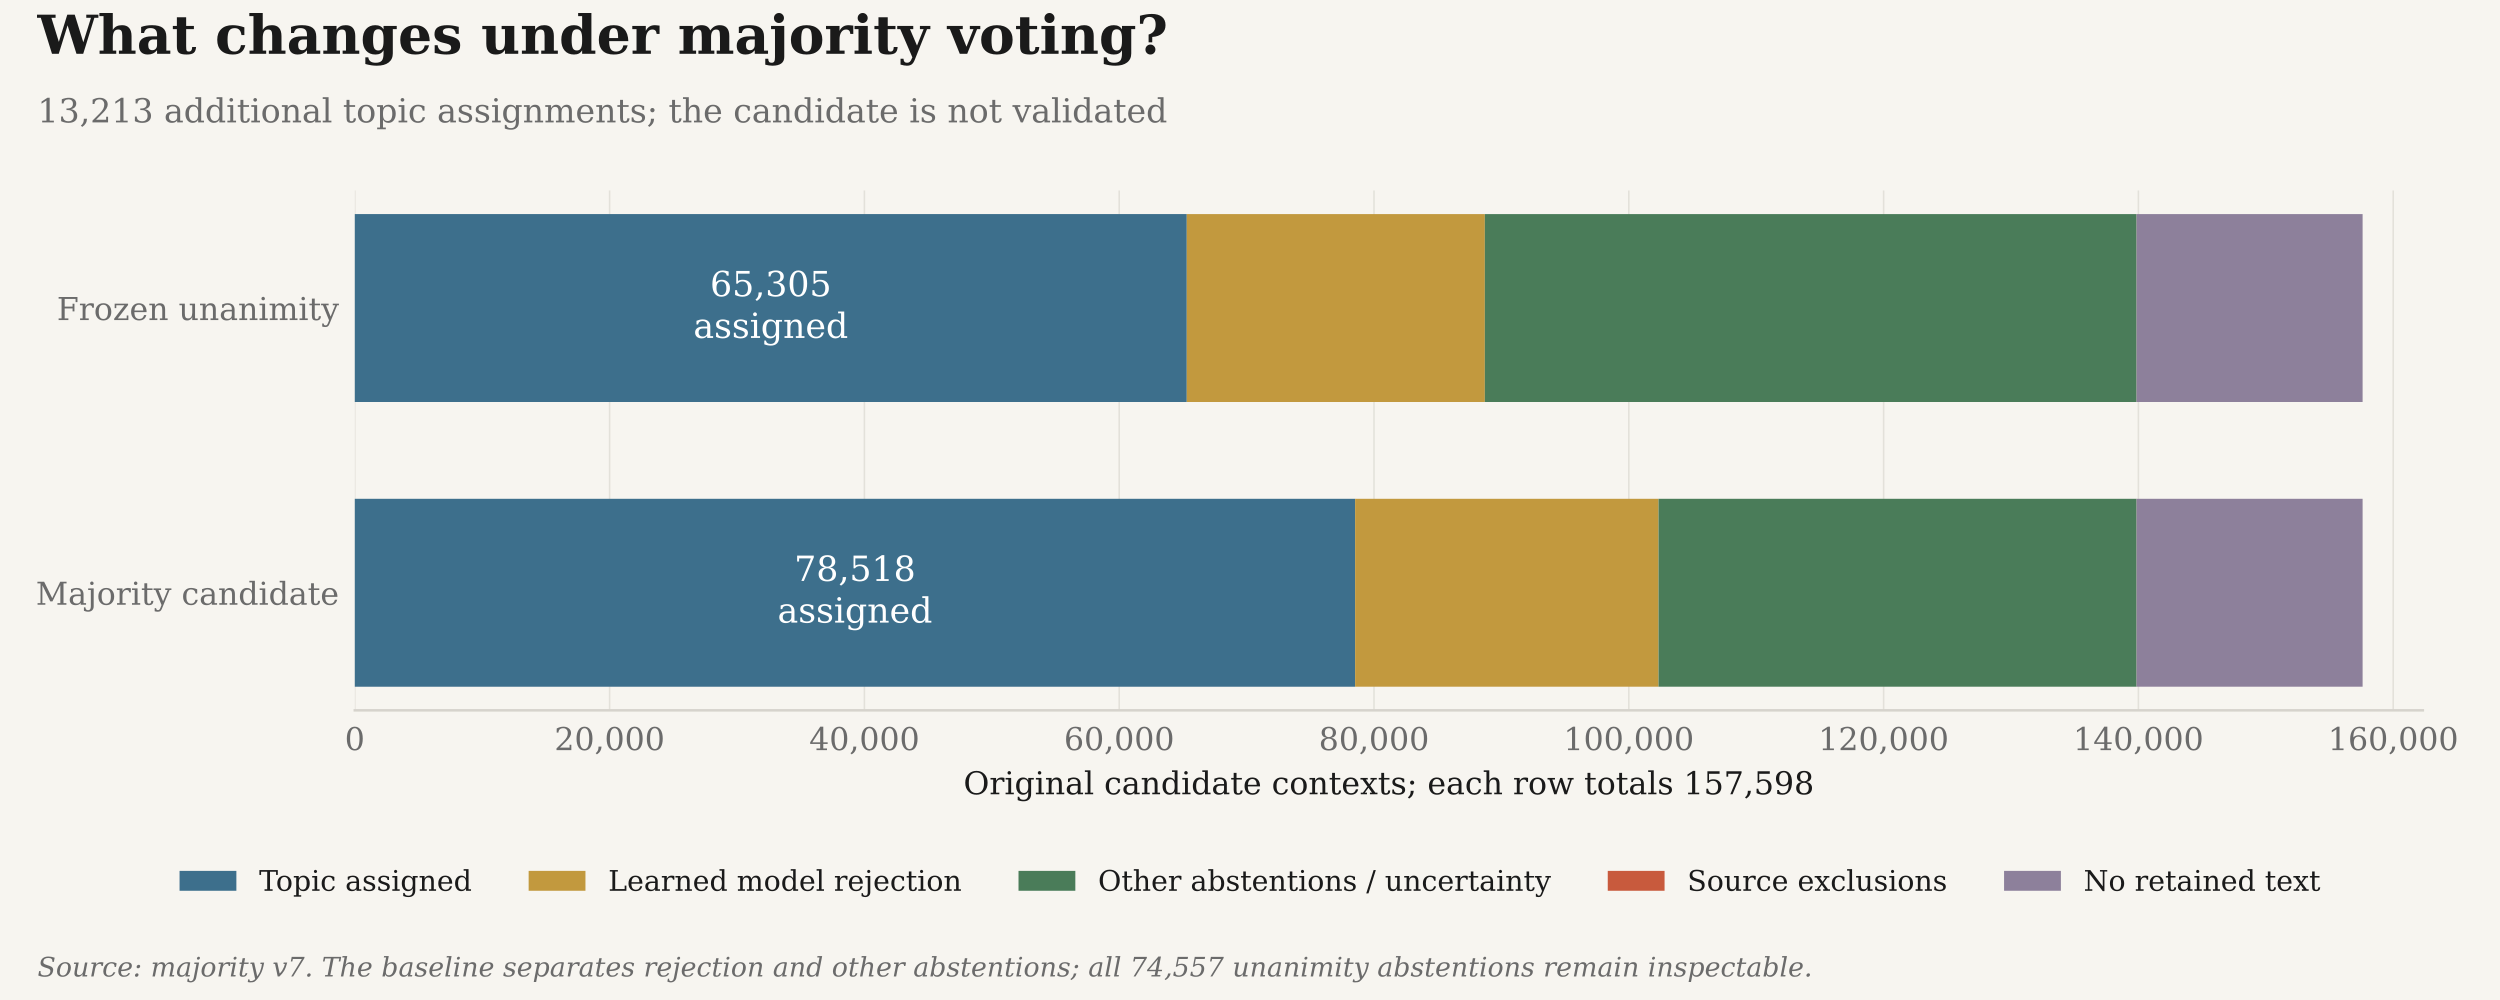
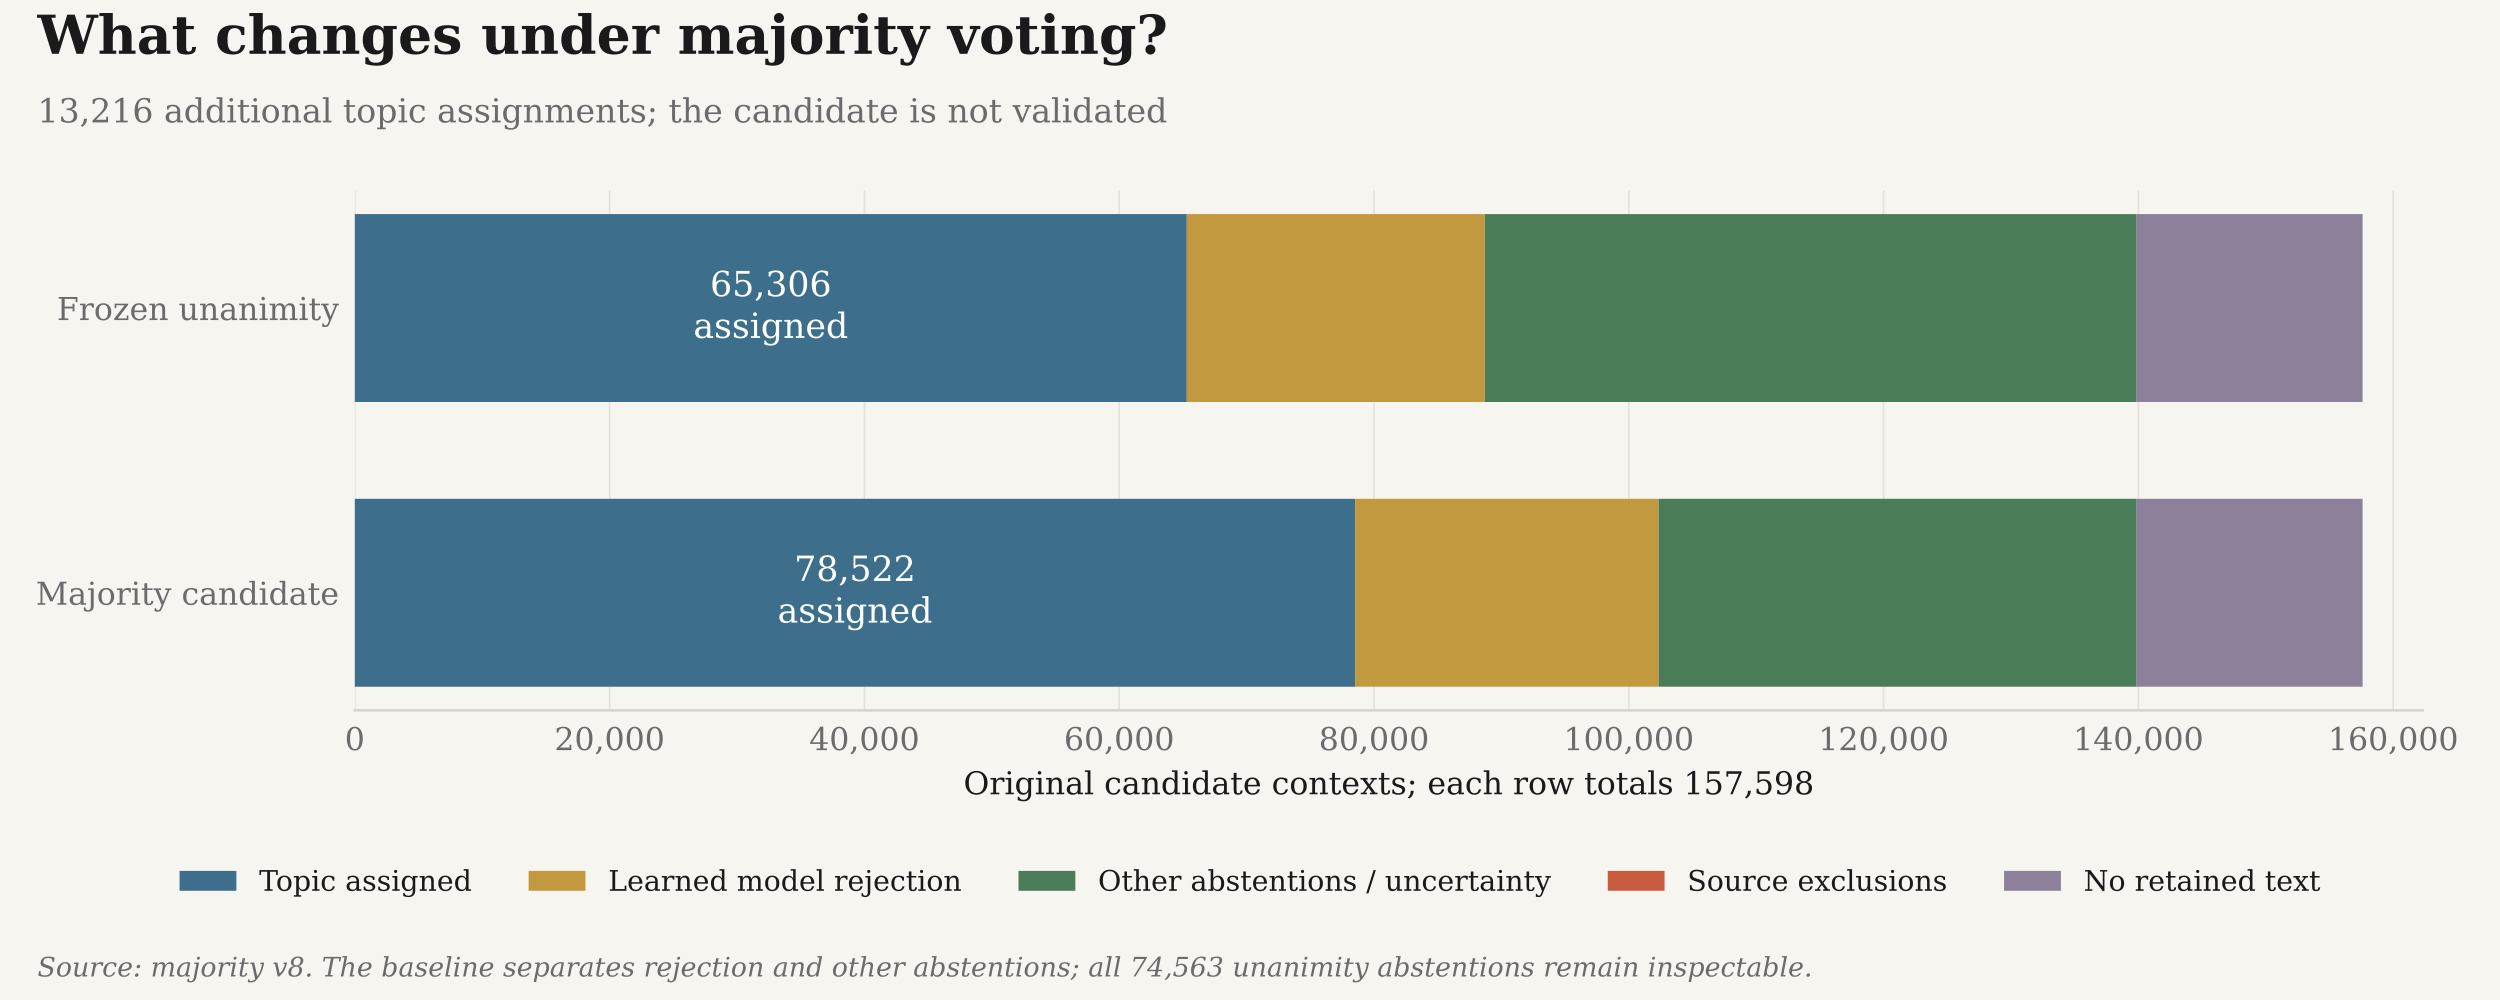
<svg xmlns="http://www.w3.org/2000/svg" width="792pt" height="316.8pt" viewBox="0 0 792 316.8" version="1.1">
  <defs>
    <style type="text/css">*{stroke-linejoin: round; stroke-linecap: butt}</style>
  </defs>
  <g id="figure_1">
    <g id="patch_1">
      <path d="M 0 316.8  L 792 316.8  L 792 0  L 0 0  z " style="fill: #f7f5f0" />
    </g>
    <g id="axes_1">
      <g id="patch_2">
        <path d="M 112.4 225.034  L 767.555 225.034  L 767.555 60.338  L 112.4 60.338  z " style="fill: #f7f5f0" />
      </g>
      <g id="matplotlib.axis_1">
        <g id="xtick_1">
          <g id="line2d_1">
            <path d="M 112.4 225.034  L 112.4 60.338  " clip-path="url(#p4971a127e6)" style="fill: none; stroke: #d6d3cc; stroke-opacity: 0.6; stroke-width: 0.5; stroke-linecap: square" />
          </g>
          <g id="line2d_2" />
          <g id="text_1">
            <text style="font-size: 10px; font-family: 'DejaVu Serif', 'Bitstream Vera Serif', 'Computer Modern Roman', 'New Century Schoolbook', 'Century Schoolbook L', 'Utopia', 'ITC Bookman', 'Bookman', 'Nimbus Roman No9 L', 'Times New Roman', 'Times', 'Palatino', 'Charter', serif; text-anchor: middle; fill: #6b6b6b" x="112.4" y="237.632" transform="rotate(-0 112.4 237.6316)">0</text>
          </g>
        </g>
        <g id="xtick_2">
          <g id="line2d_3">
            <path d="M 193.121 225.034  L 193.121 60.338  " clip-path="url(#p4971a127e6)" style="fill: none; stroke: #d6d3cc; stroke-opacity: 0.6; stroke-width: 0.5; stroke-linecap: square" />
          </g>
          <g id="line2d_4" />
          <g id="text_2">
            <text style="font-size: 10px; font-family: 'DejaVu Serif', 'Bitstream Vera Serif', 'Computer Modern Roman', 'New Century Schoolbook', 'Century Schoolbook L', 'Utopia', 'ITC Bookman', 'Bookman', 'Nimbus Roman No9 L', 'Times New Roman', 'Times', 'Palatino', 'Charter', serif; text-anchor: middle; fill: #6b6b6b" x="193.121" y="237.632" transform="rotate(-0 193.1209 237.6316)">20,000</text>
          </g>
        </g>
        <g id="xtick_3">
          <g id="line2d_5">
            <path d="M 273.842 225.034  L 273.842 60.338  " clip-path="url(#p4971a127e6)" style="fill: none; stroke: #d6d3cc; stroke-opacity: 0.6; stroke-width: 0.5; stroke-linecap: square" />
          </g>
          <g id="line2d_6" />
          <g id="text_3">
            <text style="font-size: 10px; font-family: 'DejaVu Serif', 'Bitstream Vera Serif', 'Computer Modern Roman', 'New Century Schoolbook', 'Century Schoolbook L', 'Utopia', 'ITC Bookman', 'Bookman', 'Nimbus Roman No9 L', 'Times New Roman', 'Times', 'Palatino', 'Charter', serif; text-anchor: middle; fill: #6b6b6b" x="273.842" y="237.632" transform="rotate(-0 273.8419 237.6316)">40,000</text>
          </g>
        </g>
        <g id="xtick_4">
          <g id="line2d_7">
            <path d="M 354.563 225.034  L 354.563 60.338  " clip-path="url(#p4971a127e6)" style="fill: none; stroke: #d6d3cc; stroke-opacity: 0.6; stroke-width: 0.5; stroke-linecap: square" />
          </g>
          <g id="line2d_8" />
          <g id="text_4">
            <text style="font-size: 10px; font-family: 'DejaVu Serif', 'Bitstream Vera Serif', 'Computer Modern Roman', 'New Century Schoolbook', 'Century Schoolbook L', 'Utopia', 'ITC Bookman', 'Bookman', 'Nimbus Roman No9 L', 'Times New Roman', 'Times', 'Palatino', 'Charter', serif; text-anchor: middle; fill: #6b6b6b" x="354.563" y="237.632" transform="rotate(-0 354.5628 237.6316)">60,000</text>
          </g>
        </g>
        <g id="xtick_5">
          <g id="line2d_9">
            <path d="M 435.284 225.034  L 435.284 60.338  " clip-path="url(#p4971a127e6)" style="fill: none; stroke: #d6d3cc; stroke-opacity: 0.6; stroke-width: 0.5; stroke-linecap: square" />
          </g>
          <g id="line2d_10" />
          <g id="text_5">
            <text style="font-size: 10px; font-family: 'DejaVu Serif', 'Bitstream Vera Serif', 'Computer Modern Roman', 'New Century Schoolbook', 'Century Schoolbook L', 'Utopia', 'ITC Bookman', 'Bookman', 'Nimbus Roman No9 L', 'Times New Roman', 'Times', 'Palatino', 'Charter', serif; text-anchor: middle; fill: #6b6b6b" x="435.284" y="237.632" transform="rotate(-0 435.2837 237.6316)">80,000</text>
          </g>
        </g>
        <g id="xtick_6">
          <g id="line2d_11">
            <path d="M 516.005 225.034  L 516.005 60.338  " clip-path="url(#p4971a127e6)" style="fill: none; stroke: #d6d3cc; stroke-opacity: 0.6; stroke-width: 0.5; stroke-linecap: square" />
          </g>
          <g id="line2d_12" />
          <g id="text_6">
            <text style="font-size: 10px; font-family: 'DejaVu Serif', 'Bitstream Vera Serif', 'Computer Modern Roman', 'New Century Schoolbook', 'Century Schoolbook L', 'Utopia', 'ITC Bookman', 'Bookman', 'Nimbus Roman No9 L', 'Times New Roman', 'Times', 'Palatino', 'Charter', serif; text-anchor: middle; fill: #6b6b6b" x="516.005" y="237.632" transform="rotate(-0 516.0046 237.6316)">100,000</text>
          </g>
        </g>
        <g id="xtick_7">
          <g id="line2d_13">
            <path d="M 596.726 225.034  L 596.726 60.338  " clip-path="url(#p4971a127e6)" style="fill: none; stroke: #d6d3cc; stroke-opacity: 0.6; stroke-width: 0.5; stroke-linecap: square" />
          </g>
          <g id="line2d_14" />
          <g id="text_7">
            <text style="font-size: 10px; font-family: 'DejaVu Serif', 'Bitstream Vera Serif', 'Computer Modern Roman', 'New Century Schoolbook', 'Century Schoolbook L', 'Utopia', 'ITC Bookman', 'Bookman', 'Nimbus Roman No9 L', 'Times New Roman', 'Times', 'Palatino', 'Charter', serif; text-anchor: middle; fill: #6b6b6b" x="596.726" y="237.632" transform="rotate(-0 596.7256 237.6316)">120,000</text>
          </g>
        </g>
        <g id="xtick_8">
          <g id="line2d_15">
            <path d="M 677.447 225.034  L 677.447 60.338  " clip-path="url(#p4971a127e6)" style="fill: none; stroke: #d6d3cc; stroke-opacity: 0.6; stroke-width: 0.5; stroke-linecap: square" />
          </g>
          <g id="line2d_16" />
          <g id="text_8">
            <text style="font-size: 10px; font-family: 'DejaVu Serif', 'Bitstream Vera Serif', 'Computer Modern Roman', 'New Century Schoolbook', 'Century Schoolbook L', 'Utopia', 'ITC Bookman', 'Bookman', 'Nimbus Roman No9 L', 'Times New Roman', 'Times', 'Palatino', 'Charter', serif; text-anchor: middle; fill: #6b6b6b" x="677.447" y="237.632" transform="rotate(-0 677.4465 237.6316)">140,000</text>
          </g>
        </g>
        <g id="xtick_9">
          <g id="line2d_17">
            <path d="M 758.167 225.034  L 758.167 60.338  " clip-path="url(#p4971a127e6)" style="fill: none; stroke: #d6d3cc; stroke-opacity: 0.6; stroke-width: 0.5; stroke-linecap: square" />
          </g>
          <g id="line2d_18" />
          <g id="text_9">
            <text style="font-size: 10px; font-family: 'DejaVu Serif', 'Bitstream Vera Serif', 'Computer Modern Roman', 'New Century Schoolbook', 'Century Schoolbook L', 'Utopia', 'ITC Bookman', 'Bookman', 'Nimbus Roman No9 L', 'Times New Roman', 'Times', 'Palatino', 'Charter', serif; text-anchor: middle; fill: #6b6b6b" x="758.167" y="237.632" transform="rotate(-0 758.1674 237.6316)">160,000</text>
          </g>
        </g>
        <g id="text_10">
          <text style="font-size: 10px; font-family: 'DejaVu Serif', 'Bitstream Vera Serif', 'Computer Modern Roman', 'New Century Schoolbook', 'Century Schoolbook L', 'Utopia', 'ITC Bookman', 'Bookman', 'Nimbus Roman No9 L', 'Times New Roman', 'Times', 'Palatino', 'Charter', serif; text-anchor: middle; fill: #1a1a1a" x="439.978" y="251.632" transform="rotate(-0 439.9775 251.6324)">Original candidate contexts; each row totals 157,598</text>
        </g>
      </g>
      <g id="matplotlib.axis_2">
        <g id="ytick_1">
          <g id="line2d_19" />
          <g id="text_11">
            <text style="font-size: 10px; font-family: 'DejaVu Serif', 'Bitstream Vera Serif', 'Computer Modern Roman', 'New Century Schoolbook', 'Century Schoolbook L', 'Utopia', 'ITC Bookman', 'Bookman', 'Nimbus Roman No9 L', 'Times New Roman', 'Times', 'Palatino', 'Charter', serif; text-anchor: end; fill: #6b6b6b" x="107.4" y="101.388" transform="rotate(-0 107.4 101.3876)">Frozen unanimity</text>
          </g>
        </g>
        <g id="ytick_2">
          <g id="line2d_20" />
          <g id="text_12">
            <text style="font-size: 10px; font-family: 'DejaVu Serif', 'Bitstream Vera Serif', 'Computer Modern Roman', 'New Century Schoolbook', 'Century Schoolbook L', 'Utopia', 'ITC Bookman', 'Bookman', 'Nimbus Roman No9 L', 'Times New Roman', 'Times', 'Palatino', 'Charter', serif; text-anchor: end; fill: #6b6b6b" x="107.4" y="191.583" transform="rotate(-0 107.4 191.5827)">Majority candidate</text>
          </g>
        </g>
      </g>
      <g id="patch_3">
-         <path d="M 112.4 67.825  L 375.974 67.825  L 375.974 127.353  L 112.4 127.353  z " clip-path="url(#p4971a127e6)" style="fill: #3d6f8c" />
+         <path d="M 112.4 67.825  L 375.978 67.825  L 375.978 127.353  L 112.4 127.353  z " clip-path="url(#p4971a127e6)" style="fill: #3d6f8c" />
      </g>
      <g id="patch_4">
-         <path d="M 112.4 158.019  L 429.302 158.019  L 429.302 217.548  L 112.4 217.548  z " clip-path="url(#p4971a127e6)" style="fill: #3d6f8c" />
+         <path d="M 112.4 158.019  L 429.318 158.019  L 429.318 217.548  L 112.4 217.548  z " clip-path="url(#p4971a127e6)" style="fill: #3d6f8c" />
      </g>
      <g id="patch_5">
-         <path d="M 375.974 67.825  L 470.401 67.825  L 470.401 127.353  L 375.974 127.353  z " clip-path="url(#p4971a127e6)" style="fill: #c2993e" />
+         <path d="M 375.978 67.825  L 470.405 67.825  L 470.405 127.353  L 375.978 127.353  z " clip-path="url(#p4971a127e6)" style="fill: #c2993e" />
      </g>
      <g id="patch_6">
-         <path d="M 429.302 158.019  L 525.425 158.019  L 525.425 217.548  L 429.302 217.548  z " clip-path="url(#p4971a127e6)" style="fill: #c2993e" />
+         <path d="M 429.318 158.019  L 525.441 158.019  L 525.441 217.548  L 429.318 217.548  z " clip-path="url(#p4971a127e6)" style="fill: #c2993e" />
      </g>
      <g id="patch_7">
-         <path d="M 470.401 67.825  L 676.877 67.825  L 676.877 127.353  L 470.401 127.353  z " clip-path="url(#p4971a127e6)" style="fill: #4a7c59" />
+         <path d="M 470.405 67.825  L 676.906 67.825  L 676.906 127.353  L 470.405 127.353  z " clip-path="url(#p4971a127e6)" style="fill: #4a7c59" />
      </g>
      <g id="patch_8">
-         <path d="M 525.425 158.019  L 676.877 158.019  L 676.877 217.548  L 525.425 217.548  z " clip-path="url(#p4971a127e6)" style="fill: #4a7c59" />
+         <path d="M 525.441 158.019  L 676.906 158.019  L 676.906 217.548  L 525.441 217.548  z " clip-path="url(#p4971a127e6)" style="fill: #4a7c59" />
      </g>
      <g id="patch_9">
-         <path d="M 676.877 67.825  L 676.89 67.825  L 676.89 127.353  L 676.877 127.353  z " clip-path="url(#p4971a127e6)" style="fill: #c85a3d" />
+         <path d="M 676.906 67.825  L 676.918 67.825  L 676.918 127.353  L 676.906 127.353  z " clip-path="url(#p4971a127e6)" style="fill: #c85a3d" />
      </g>
      <g id="patch_10">
-         <path d="M 676.877 158.019  L 676.89 158.019  L 676.89 217.548  L 676.877 217.548  z " clip-path="url(#p4971a127e6)" style="fill: #c85a3d" />
+         <path d="M 676.906 158.019  L 676.918 158.019  L 676.918 217.548  L 676.906 217.548  z " clip-path="url(#p4971a127e6)" style="fill: #c85a3d" />
      </g>
      <g id="patch_11">
-         <path d="M 676.89 67.825  L 748.473 67.825  L 748.473 127.353  L 676.89 127.353  z " clip-path="url(#p4971a127e6)" style="fill: #8d809b" />
+         <path d="M 676.918 67.825  L 748.473 67.825  L 748.473 127.353  L 676.918 127.353  z " clip-path="url(#p4971a127e6)" style="fill: #8d809b" />
      </g>
      <g id="patch_12">
-         <path d="M 676.89 158.019  L 748.473 158.019  L 748.473 217.548  L 676.89 217.548  z " clip-path="url(#p4971a127e6)" style="fill: #8d809b" />
+         <path d="M 676.918 158.019  L 748.473 158.019  L 748.473 217.548  L 676.918 217.548  z " clip-path="url(#p4971a127e6)" style="fill: #8d809b" />
      </g>
      <g id="patch_13">
        <path d="M 112.4 225.034  L 767.555 225.034  " style="fill: none; stroke: #d6d3cc; stroke-width: 0.8; stroke-linejoin: miter; stroke-linecap: square" />
      </g>
      <g id="text_13">
-         <text style="font-size: 11px; font-family: 'DejaVu Serif', 'Bitstream Vera Serif', 'Computer Modern Roman', 'New Century Schoolbook', 'Century Schoolbook L', 'Utopia', 'ITC Bookman', 'Bookman', 'Nimbus Roman No9 L', 'Times New Roman', 'Times', 'Palatino', 'Charter', serif; fill: #ffffff" transform="translate(224.9422 93.84474)">65,305</text>
-         <text style="font-size: 11px; font-family: 'DejaVu Serif', 'Bitstream Vera Serif', 'Computer Modern Roman', 'New Century Schoolbook', 'Century Schoolbook L', 'Utopia', 'ITC Bookman', 'Bookman', 'Nimbus Roman No9 L', 'Times New Roman', 'Times', 'Palatino', 'Charter', serif; fill: #ffffff" transform="translate(219.6647 107.0477)">assigned</text>
+         <text style="font-size: 11px; font-family: 'DejaVu Serif', 'Bitstream Vera Serif', 'Computer Modern Roman', 'New Century Schoolbook', 'Century Schoolbook L', 'Utopia', 'ITC Bookman', 'Bookman', 'Nimbus Roman No9 L', 'Times New Roman', 'Times', 'Palatino', 'Charter', serif; fill: #ffffff" transform="translate(224.9442 93.84474)">65,306</text>
+         <text style="font-size: 11px; font-family: 'DejaVu Serif', 'Bitstream Vera Serif', 'Computer Modern Roman', 'New Century Schoolbook', 'Century Schoolbook L', 'Utopia', 'ITC Bookman', 'Bookman', 'Nimbus Roman No9 L', 'Times New Roman', 'Times', 'Palatino', 'Charter', serif; fill: #ffffff" transform="translate(219.6668 107.0477)">assigned</text>
      </g>
      <g id="text_14">
-         <text style="font-size: 11px; font-family: 'DejaVu Serif', 'Bitstream Vera Serif', 'Computer Modern Roman', 'New Century Schoolbook', 'Century Schoolbook L', 'Utopia', 'ITC Bookman', 'Bookman', 'Nimbus Roman No9 L', 'Times New Roman', 'Times', 'Palatino', 'Charter', serif; fill: #ffffff" transform="translate(251.6063 184.0394)">78,518</text>
-         <text style="font-size: 11px; font-family: 'DejaVu Serif', 'Bitstream Vera Serif', 'Computer Modern Roman', 'New Century Schoolbook', 'Century Schoolbook L', 'Utopia', 'ITC Bookman', 'Bookman', 'Nimbus Roman No9 L', 'Times New Roman', 'Times', 'Palatino', 'Charter', serif; fill: #ffffff" transform="translate(246.3289 197.2425)">assigned</text>
+         <text style="font-size: 11px; font-family: 'DejaVu Serif', 'Bitstream Vera Serif', 'Computer Modern Roman', 'New Century Schoolbook', 'Century Schoolbook L', 'Utopia', 'ITC Bookman', 'Bookman', 'Nimbus Roman No9 L', 'Times New Roman', 'Times', 'Palatino', 'Charter', serif; fill: #ffffff" transform="translate(251.6144 184.0394)">78,522</text>
+         <text style="font-size: 11px; font-family: 'DejaVu Serif', 'Bitstream Vera Serif', 'Computer Modern Roman', 'New Century Schoolbook', 'Century Schoolbook L', 'Utopia', 'ITC Bookman', 'Bookman', 'Nimbus Roman No9 L', 'Times New Roman', 'Times', 'Palatino', 'Charter', serif; fill: #ffffff" transform="translate(246.337 197.2425)">assigned</text>
      </g>
    </g>
    <g id="text_15">
      <text style="font-weight: 700; font-size: 17px; font-family: 'DejaVu Serif', 'Bitstream Vera Serif', 'Computer Modern Roman', 'New Century Schoolbook', 'Century Schoolbook L', 'Utopia', 'ITC Bookman', 'Bookman', 'Nimbus Roman No9 L', 'Times New Roman', 'Times', 'Palatino', 'Charter', serif; text-anchor: start; fill: #1a1a1a" x="11.88" y="17.036" transform="rotate(-0 11.88 17.03574)">What changes under majority voting?</text>
    </g>
    <g id="text_16">
-       <text style="font-size: 10.5px; font-family: 'DejaVu Serif', 'Bitstream Vera Serif', 'Computer Modern Roman', 'New Century Schoolbook', 'Century Schoolbook L', 'Utopia', 'ITC Bookman', 'Bookman', 'Nimbus Roman No9 L', 'Times New Roman', 'Times', 'Palatino', 'Charter', serif; text-anchor: start; fill: #6b6b6b" x="11.88" y="38.771" transform="rotate(-0 11.88 38.7711)">13,213 additional topic assignments; the candidate is not validated</text>
+       <text style="font-size: 10.5px; font-family: 'DejaVu Serif', 'Bitstream Vera Serif', 'Computer Modern Roman', 'New Century Schoolbook', 'Century Schoolbook L', 'Utopia', 'ITC Bookman', 'Bookman', 'Nimbus Roman No9 L', 'Times New Roman', 'Times', 'Palatino', 'Charter', serif; text-anchor: start; fill: #6b6b6b" x="11.88" y="38.771" transform="rotate(-0 11.88 38.7711)">13,216 additional topic assignments; the candidate is not validated</text>
    </g>
    <g id="text_17">
-       <text style="font-style: italic; font-size: 8.5px; font-family: 'DejaVu Serif', 'Bitstream Vera Serif', 'Computer Modern Roman', 'New Century Schoolbook', 'Century Schoolbook L', 'Utopia', 'ITC Bookman', 'Bookman', 'Nimbus Roman No9 L', 'Times New Roman', 'Times', 'Palatino', 'Charter', serif; text-anchor: start; fill: #6b6b6b" x="11.88" y="309.333" transform="rotate(-0 11.88 309.3334)">Source: majority v7. The baseline separates rejection and other abstentions; all 74,557 unanimity abstentions remain inspectable.</text>
+       <text style="font-style: italic; font-size: 8.5px; font-family: 'DejaVu Serif', 'Bitstream Vera Serif', 'Computer Modern Roman', 'New Century Schoolbook', 'Century Schoolbook L', 'Utopia', 'ITC Bookman', 'Bookman', 'Nimbus Roman No9 L', 'Times New Roman', 'Times', 'Palatino', 'Charter', serif; text-anchor: start; fill: #6b6b6b" x="11.88" y="309.333" transform="rotate(-0 11.88 309.3334)">Source: majority v8. The baseline separates rejection and other abstentions; all 74,563 unanimity abstentions remain inspectable.</text>
    </g>
    <g id="legend_1">
      <g id="patch_14">
        <path d="M 56.884 282.196  L 74.884 282.196  L 74.884 275.896  L 56.884 275.896  z " style="fill: #3d6f8c" />
      </g>
      <g id="text_18">
        <text style="font-size: 9px; font-family: 'DejaVu Serif', 'Bitstream Vera Serif', 'Computer Modern Roman', 'New Century Schoolbook', 'Century Schoolbook L', 'Utopia', 'ITC Bookman', 'Bookman', 'Nimbus Roman No9 L', 'Times New Roman', 'Times', 'Palatino', 'Charter', serif; text-anchor: start; fill: #1a1a1a" x="82.084" y="282.196" transform="rotate(-0 82.08352 282.1963)">Topic assigned</text>
      </g>
      <g id="patch_15">
        <path d="M 167.474 282.196  L 185.474 282.196  L 185.474 275.896  L 167.474 275.896  z " style="fill: #c2993e" />
      </g>
      <g id="text_19">
        <text style="font-size: 9px; font-family: 'DejaVu Serif', 'Bitstream Vera Serif', 'Computer Modern Roman', 'New Century Schoolbook', 'Century Schoolbook L', 'Utopia', 'ITC Bookman', 'Bookman', 'Nimbus Roman No9 L', 'Times New Roman', 'Times', 'Palatino', 'Charter', serif; text-anchor: start; fill: #1a1a1a" x="192.674" y="282.196" transform="rotate(-0 192.6738 282.1963)">Learned model rejection</text>
      </g>
      <g id="patch_16">
        <path d="M 322.666 282.196  L 340.666 282.196  L 340.666 275.896  L 322.666 275.896  z " style="fill: #4a7c59" />
      </g>
      <g id="text_20">
        <text style="font-size: 9px; font-family: 'DejaVu Serif', 'Bitstream Vera Serif', 'Computer Modern Roman', 'New Century Schoolbook', 'Century Schoolbook L', 'Utopia', 'ITC Bookman', 'Bookman', 'Nimbus Roman No9 L', 'Times New Roman', 'Times', 'Palatino', 'Charter', serif; text-anchor: start; fill: #1a1a1a" x="347.866" y="282.196" transform="rotate(-0 347.8662 282.1963)">Other abstentions / uncertainty</text>
      </g>
      <g id="patch_17">
        <path d="M 509.336 282.196  L 527.336 282.196  L 527.336 275.896  L 509.336 275.896  z " style="fill: #c85a3d" />
      </g>
      <g id="text_21">
        <text style="font-size: 9px; font-family: 'DejaVu Serif', 'Bitstream Vera Serif', 'Computer Modern Roman', 'New Century Schoolbook', 'Century Schoolbook L', 'Utopia', 'ITC Bookman', 'Bookman', 'Nimbus Roman No9 L', 'Times New Roman', 'Times', 'Palatino', 'Charter', serif; text-anchor: start; fill: #1a1a1a" x="534.536" y="282.196" transform="rotate(-0 534.536 282.1963)">Source exclusions</text>
      </g>
      <g id="patch_18">
        <path d="M 634.892 282.196  L 652.892 282.196  L 652.892 275.896  L 634.892 275.896  z " style="fill: #8d809b" />
      </g>
      <g id="text_22">
        <text style="font-size: 9px; font-family: 'DejaVu Serif', 'Bitstream Vera Serif', 'Computer Modern Roman', 'New Century Schoolbook', 'Century Schoolbook L', 'Utopia', 'ITC Bookman', 'Bookman', 'Nimbus Roman No9 L', 'Times New Roman', 'Times', 'Palatino', 'Charter', serif; text-anchor: start; fill: #1a1a1a" x="660.092" y="282.196" transform="rotate(-0 660.0916 282.1963)">No retained text</text>
      </g>
    </g>
  </g>
  <defs>
    <clipPath id="p4971a127e6">
      <rect x="112.4" y="60.338" width="655.155" height="164.696" />
    </clipPath>
  </defs>
</svg>
